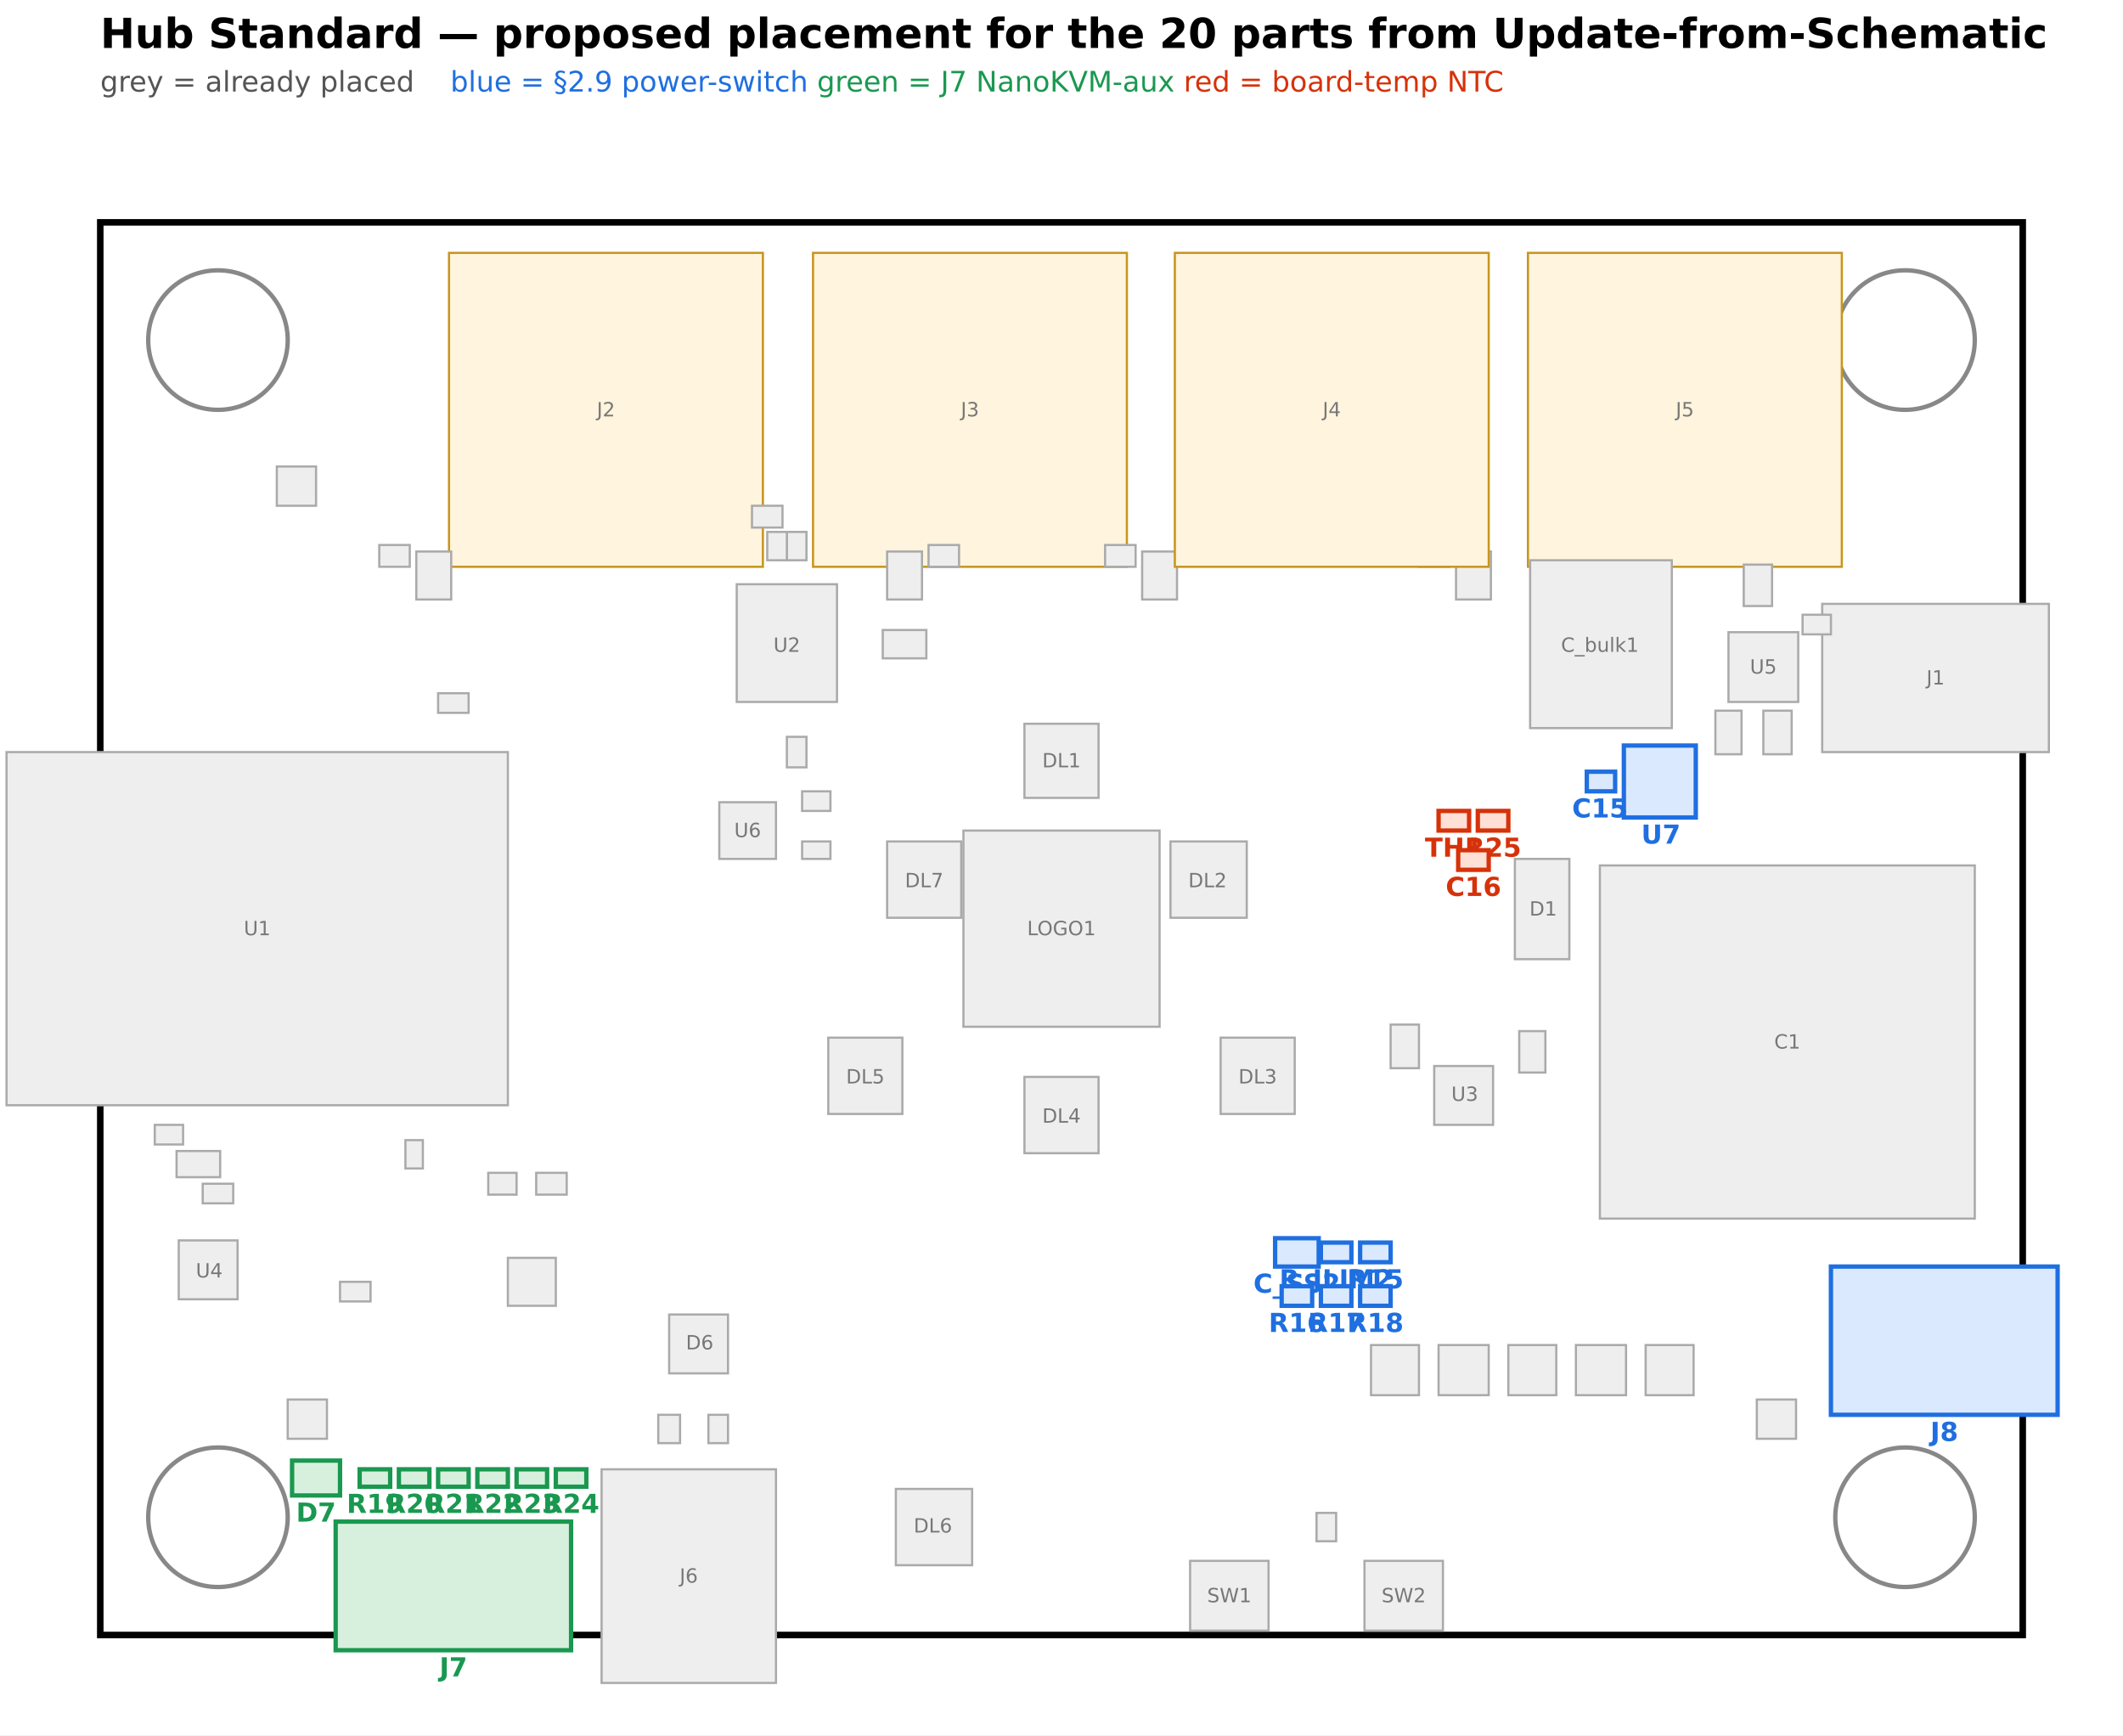
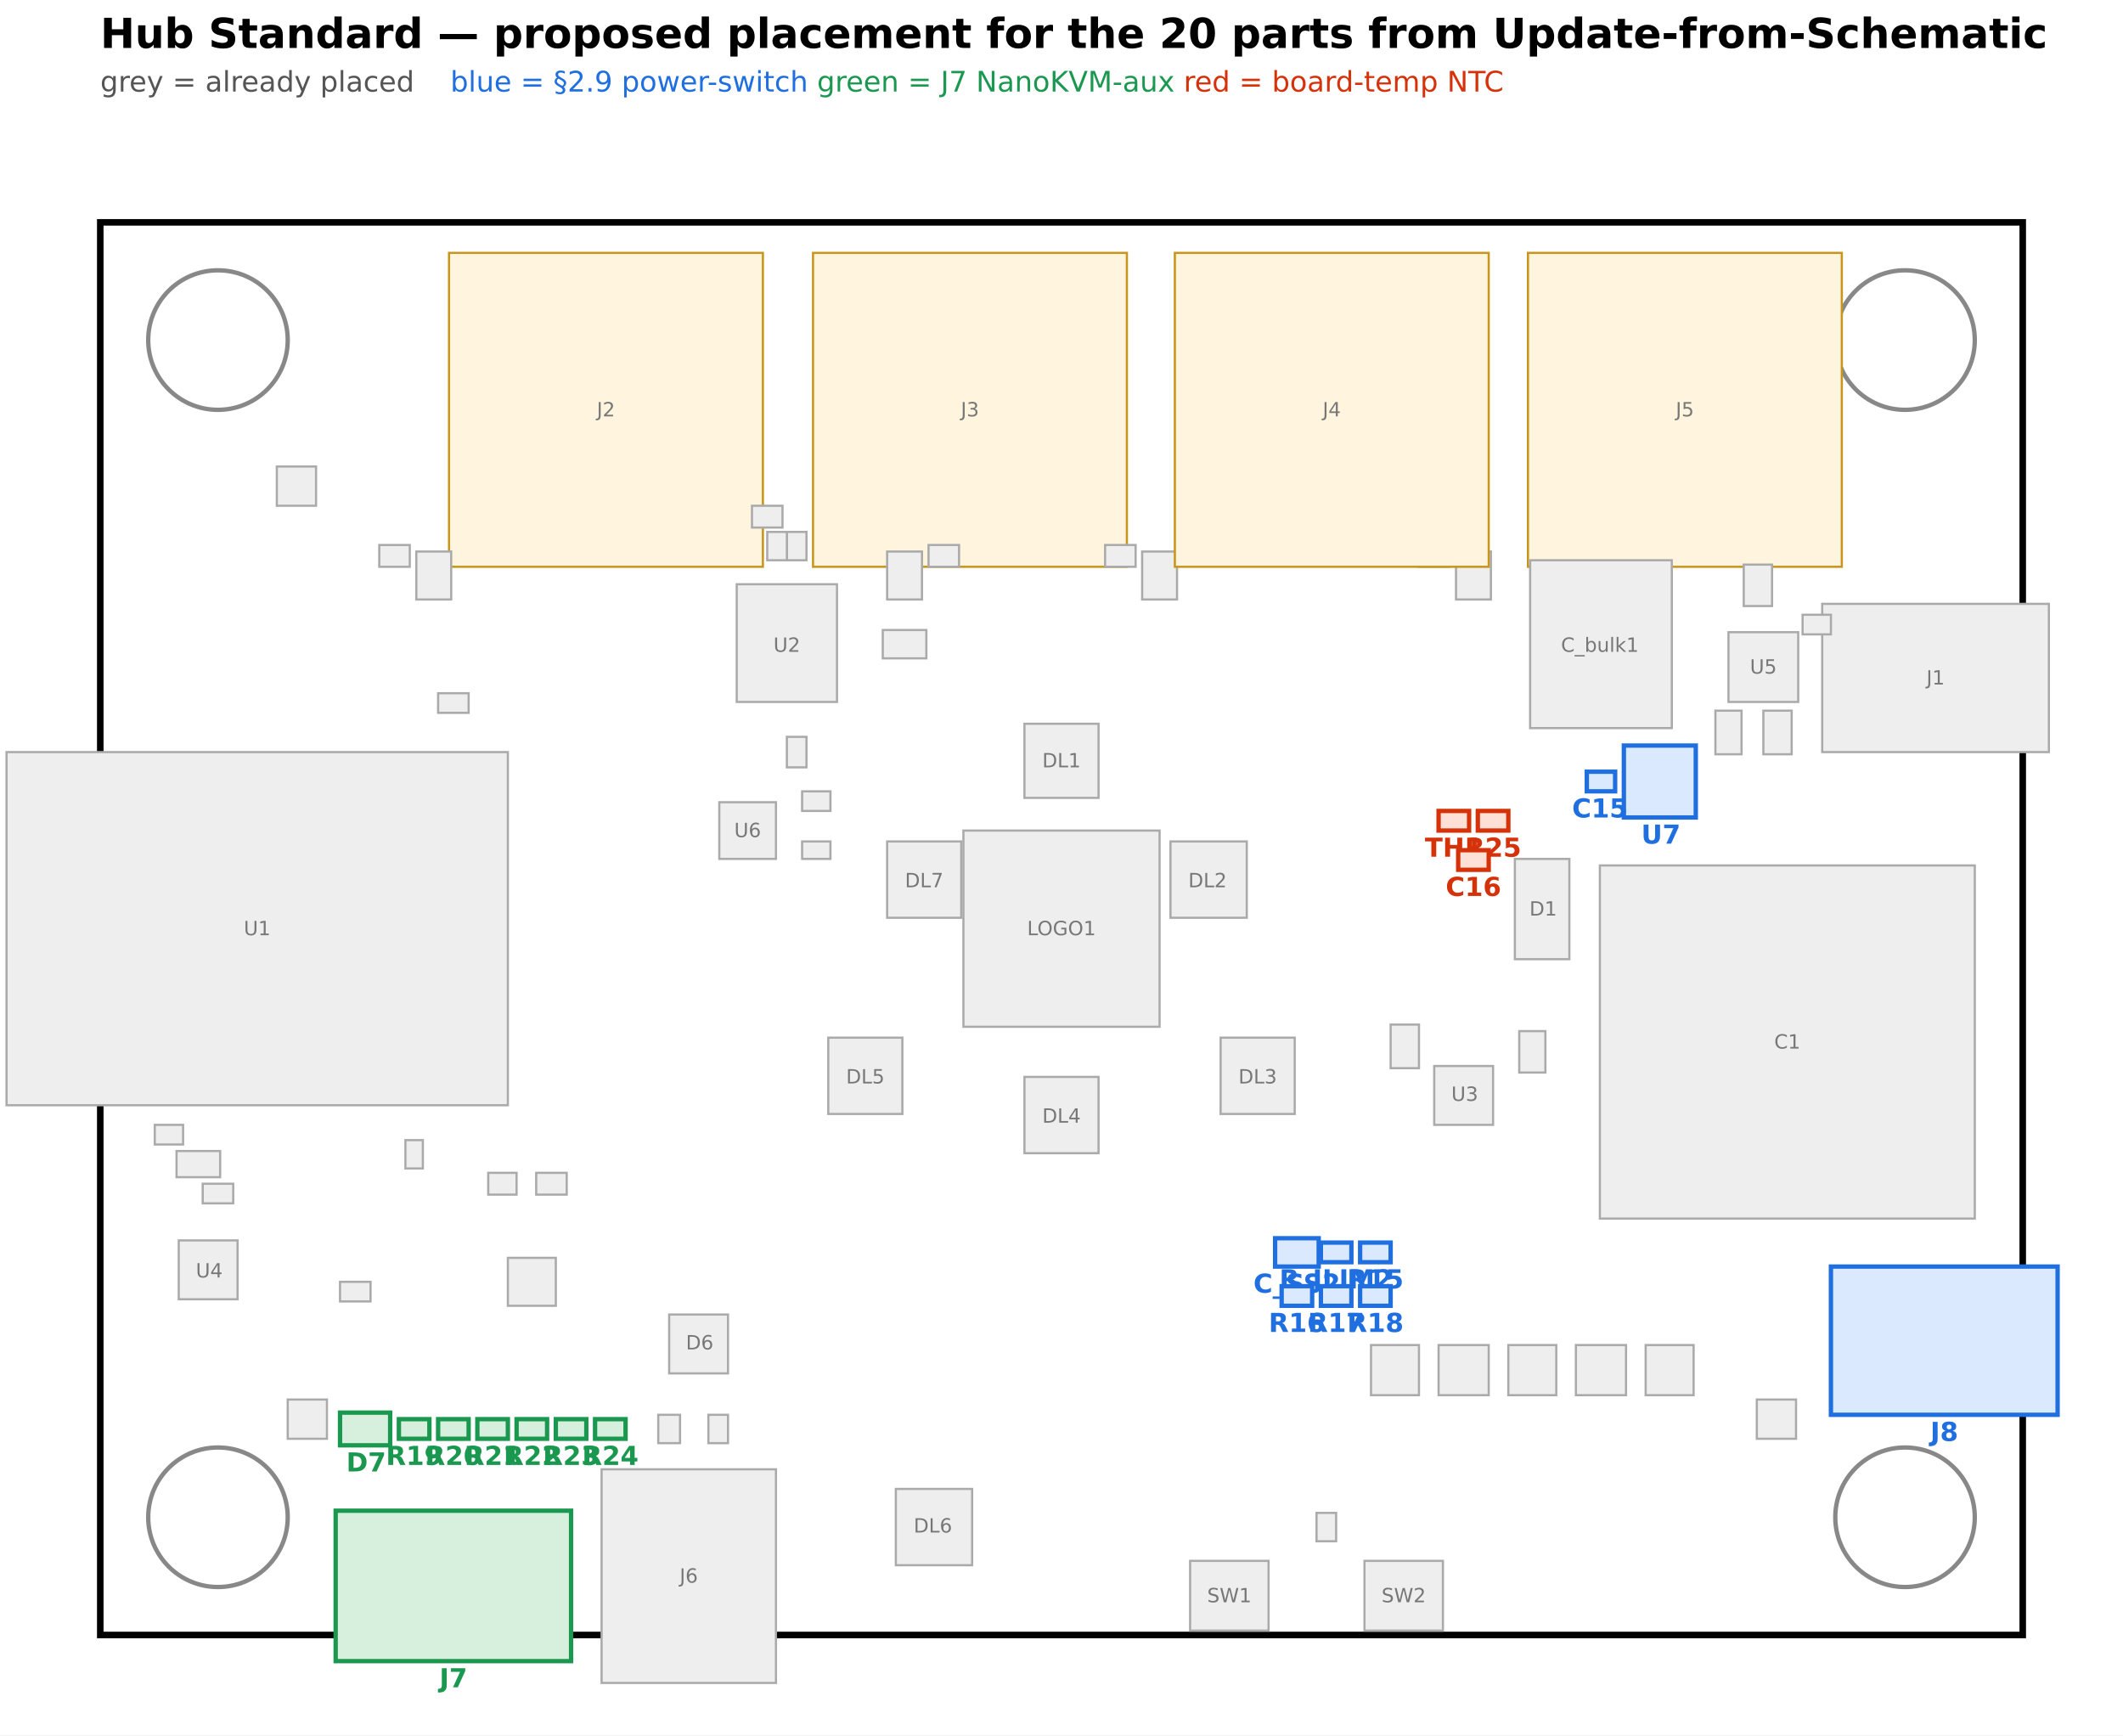
<svg xmlns="http://www.w3.org/2000/svg" width="974" height="796" font-family="DejaVu Sans, Arial, sans-serif">
  <rect width="974" height="796" fill="white" />
  <text x="46" y="22" font-size="19" font-weight="bold">Hub Standard — proposed placement for the 20 parts from Update-from-Schematic</text>
  <text x="46" y="42" font-size="13" fill="#555">grey = already placed    <tspan fill="#1f6fe0">blue = §2.9 power-switch</tspan>
    <tspan fill="#1a9850">green = J7 NanoKVM-aux</tspan>
    <tspan fill="#d6320a">red = board-temp NTC</tspan>
  </text>
  <rect x="46" y="102" width="882" height="648" fill="none" stroke="black" stroke-width="3" />
  <rect x="368" y="386" width="13" height="8" fill="#eeeeee" stroke="#aaaaaa" stroke-width="1" />
  <rect x="127" y="214" width="18" height="18" fill="#eeeeee" stroke="#aaaaaa" stroke-width="1" />
  <rect x="836" y="277" width="104" height="68" fill="#eeeeee" stroke="#aaaaaa" stroke-width="1" />
  <text x="888" y="314" font-size="9" fill="#777" text-anchor="middle">J1</text>
  <rect x="827" y="282" width="13" height="9" fill="#eeeeee" stroke="#aaaaaa" stroke-width="1" />
  <rect x="560" y="476" width="34" height="35" fill="#eeeeee" stroke="#aaaaaa" stroke-width="1" />
  <text x="577" y="497" font-size="9" fill="#777" text-anchor="middle">DL3</text>
  <rect x="668" y="253" width="16" height="22" fill="#eeeeee" stroke="#aaaaaa" stroke-width="1" />
  <rect x="338" y="268" width="46" height="54" fill="#eeeeee" stroke="#aaaaaa" stroke-width="1" />
  <text x="361" y="299" font-size="9" fill="#777" text-anchor="middle">U2</text>
  <rect x="373" y="116" width="144" height="144" fill="#fff4dd" stroke="#c8961e" stroke-width="1" />
  <text x="445" y="191" font-size="9" fill="#777" text-anchor="middle">J3</text>
  <rect x="361" y="244" width="9" height="13" fill="#eeeeee" stroke="#aaaaaa" stroke-width="1" />
  <circle cx="100" cy="696" r="32" fill="none" stroke="#888" stroke-width="2" />
  <circle cx="874" cy="156" r="32" fill="none" stroke="#888" stroke-width="2" />
  <rect x="793" y="290" width="32" height="32" fill="#eeeeee" stroke="#aaaaaa" stroke-width="1" />
  <text x="809" y="309" font-size="9" fill="#777" text-anchor="middle">U5</text>
  <rect x="174" y="250" width="14" height="10" fill="#eeeeee" stroke="#aaaaaa" stroke-width="1" />
  <rect x="787" y="326" width="12" height="20" fill="#eeeeee" stroke="#aaaaaa" stroke-width="1" />
  <rect x="71" y="516" width="13" height="9" fill="#eeeeee" stroke="#aaaaaa" stroke-width="1" />
  <rect x="651" y="250" width="14" height="10" fill="#eeeeee" stroke="#aaaaaa" stroke-width="1" />
  <rect x="629" y="617" width="22" height="23" fill="#eeeeee" stroke="#aaaaaa" stroke-width="1" />
  <rect x="411" y="683" width="35" height="35" fill="#eeeeee" stroke="#aaaaaa" stroke-width="1" />
  <text x="428" y="703" font-size="9" fill="#777" text-anchor="middle">DL6</text>
  <rect x="626" y="716" width="36" height="32" fill="#eeeeee" stroke="#aaaaaa" stroke-width="1" />
  <text x="644" y="735" font-size="9" fill="#777" text-anchor="middle">SW2</text>
  <rect x="224" y="538" width="13" height="10" fill="#eeeeee" stroke="#aaaaaa" stroke-width="1" />
  <rect x="546" y="716" width="36" height="32" fill="#eeeeee" stroke="#aaaaaa" stroke-width="1" />
  <text x="564" y="735" font-size="9" fill="#777" text-anchor="middle">SW1</text>
  <rect x="470" y="332" width="34" height="34" fill="#eeeeee" stroke="#aaaaaa" stroke-width="1" />
  <text x="487" y="352" font-size="9" fill="#777" text-anchor="middle">DL1</text>
  <rect x="206" y="116" width="144" height="144" fill="#fff4dd" stroke="#c8961e" stroke-width="1" />
  <text x="278" y="191" font-size="9" fill="#777" text-anchor="middle">J2</text>
  <rect x="470" y="494" width="34" height="35" fill="#eeeeee" stroke="#aaaaaa" stroke-width="1" />
  <text x="487" y="515" font-size="9" fill="#777" text-anchor="middle">DL4</text>
  <rect x="507" y="250" width="14" height="10" fill="#eeeeee" stroke="#aaaaaa" stroke-width="1" />
  <rect x="93" y="543" width="14" height="9" fill="#eeeeee" stroke="#aaaaaa" stroke-width="1" />
  <circle cx="100" cy="156" r="32" fill="none" stroke="#888" stroke-width="2" />
  <rect x="246" y="538" width="14" height="10" fill="#eeeeee" stroke="#aaaaaa" stroke-width="1" />
  <rect x="537" y="386" width="35" height="35" fill="#eeeeee" stroke="#aaaaaa" stroke-width="1" />
  <text x="554" y="407" font-size="9" fill="#777" text-anchor="middle">DL2</text>
  <rect x="806" y="642" width="18" height="18" fill="#eeeeee" stroke="#aaaaaa" stroke-width="1" />
  <circle cx="874" cy="696" r="32" fill="none" stroke="#888" stroke-width="2" />
  <rect x="201" y="318" width="14" height="9" fill="#eeeeee" stroke="#aaaaaa" stroke-width="1" />
  <rect x="3" y="345" width="230" height="162" fill="#eeeeee" stroke="#aaaaaa" stroke-width="1" />
  <text x="118" y="429" font-size="9" fill="#777" text-anchor="middle">U1</text>
  <rect x="81" y="528" width="20" height="12" fill="#eeeeee" stroke="#aaaaaa" stroke-width="1" />
  <rect x="307" y="603" width="27" height="27" fill="#eeeeee" stroke="#aaaaaa" stroke-width="1" />
  <text x="321" y="619" font-size="9" fill="#777" text-anchor="middle">D6</text>
  <rect x="352" y="244" width="9" height="13" fill="#eeeeee" stroke="#aaaaaa" stroke-width="1" />
  <rect x="325" y="649" width="9" height="13" fill="#eeeeee" stroke="#aaaaaa" stroke-width="1" />
  <rect x="368" y="363" width="13" height="9" fill="#eeeeee" stroke="#aaaaaa" stroke-width="1" />
  <rect x="697" y="473" width="12" height="19" fill="#eeeeee" stroke="#aaaaaa" stroke-width="1" />
  <rect x="809" y="326" width="13" height="20" fill="#eeeeee" stroke="#aaaaaa" stroke-width="1" />
  <rect x="407" y="386" width="34" height="35" fill="#eeeeee" stroke="#aaaaaa" stroke-width="1" />
  <text x="424" y="407" font-size="9" fill="#777" text-anchor="middle">DL7</text>
  <rect x="330" y="368" width="26" height="26" fill="#eeeeee" stroke="#aaaaaa" stroke-width="1" />
  <text x="343" y="384" font-size="9" fill="#777" text-anchor="middle">U6</text>
  <rect x="233" y="577" width="22" height="22" fill="#eeeeee" stroke="#aaaaaa" stroke-width="1" />
  <rect x="426" y="250" width="14" height="10" fill="#eeeeee" stroke="#aaaaaa" stroke-width="1" />
  <rect x="734" y="397" width="172" height="162" fill="#eeeeee" stroke="#aaaaaa" stroke-width="1" />
  <text x="820" y="481" font-size="9" fill="#777" text-anchor="middle">C1</text>
  <rect x="82" y="569" width="27" height="27" fill="#eeeeee" stroke="#aaaaaa" stroke-width="1" />
  <text x="96" y="586" font-size="9" fill="#777" text-anchor="middle">U4</text>
  <rect x="604" y="694" width="9" height="13" fill="#eeeeee" stroke="#aaaaaa" stroke-width="1" />
  <rect x="524" y="253" width="16" height="22" fill="#eeeeee" stroke="#aaaaaa" stroke-width="1" />
  <rect x="407" y="253" width="16" height="22" fill="#eeeeee" stroke="#aaaaaa" stroke-width="1" />
  <rect x="302" y="649" width="10" height="13" fill="#eeeeee" stroke="#aaaaaa" stroke-width="1" />
  <rect x="692" y="617" width="22" height="23" fill="#eeeeee" stroke="#aaaaaa" stroke-width="1" />
  <rect x="723" y="617" width="23" height="23" fill="#eeeeee" stroke="#aaaaaa" stroke-width="1" />
  <rect x="539" y="116" width="144" height="144" fill="#fff4dd" stroke="#c8961e" stroke-width="1" />
  <text x="611" y="191" font-size="9" fill="#777" text-anchor="middle">J4</text>
  <rect x="405" y="289" width="20" height="13" fill="#eeeeee" stroke="#aaaaaa" stroke-width="1" />
  <rect x="186" y="523" width="8" height="13" fill="#eeeeee" stroke="#aaaaaa" stroke-width="1" />
  <rect x="361" y="338" width="9" height="14" fill="#eeeeee" stroke="#aaaaaa" stroke-width="1" />
  <rect x="345" y="232" width="14" height="10" fill="#eeeeee" stroke="#aaaaaa" stroke-width="1" />
  <rect x="442" y="381" width="90" height="90" fill="#eeeeee" stroke="#aaaaaa" stroke-width="1" />
  <text x="487" y="429" font-size="9" fill="#777" text-anchor="middle">LOGO1</text>
  <rect x="191" y="253" width="16" height="22" fill="#eeeeee" stroke="#aaaaaa" stroke-width="1" />
  <rect x="380" y="476" width="34" height="35" fill="#eeeeee" stroke="#aaaaaa" stroke-width="1" />
  <text x="397" y="497" font-size="9" fill="#777" text-anchor="middle">DL5</text>
  <rect x="276" y="674" width="80" height="98" fill="#eeeeee" stroke="#aaaaaa" stroke-width="1" />
  <text x="316" y="726" font-size="9" fill="#777" text-anchor="middle">J6</text>
  <rect x="660" y="617" width="23" height="23" fill="#eeeeee" stroke="#aaaaaa" stroke-width="1" />
  <rect x="658" y="489" width="27" height="27" fill="#eeeeee" stroke="#aaaaaa" stroke-width="1" />
  <text x="672" y="505" font-size="9" fill="#777" text-anchor="middle">U3</text>
  <rect x="156" y="588" width="14" height="9" fill="#eeeeee" stroke="#aaaaaa" stroke-width="1" />
  <rect x="755" y="617" width="22" height="23" fill="#eeeeee" stroke="#aaaaaa" stroke-width="1" />
  <rect x="132" y="642" width="18" height="18" fill="#eeeeee" stroke="#aaaaaa" stroke-width="1" />
  <rect x="638" y="470" width="13" height="20" fill="#eeeeee" stroke="#aaaaaa" stroke-width="1" />
  <rect x="701" y="116" width="144" height="144" fill="#fff4dd" stroke="#c8961e" stroke-width="1" />
  <text x="773" y="191" font-size="9" fill="#777" text-anchor="middle">J5</text>
  <rect x="702" y="257" width="65" height="77" fill="#eeeeee" stroke="#aaaaaa" stroke-width="1" />
  <text x="734" y="299" font-size="9" fill="#777" text-anchor="middle">C_bulk1</text>
  <rect x="695" y="394" width="25" height="46" fill="#eeeeee" stroke="#aaaaaa" stroke-width="1" />
  <text x="708" y="420" font-size="9" fill="#777" text-anchor="middle">D1</text>
  <rect x="800" y="259" width="13" height="19" fill="#eeeeee" stroke="#aaaaaa" stroke-width="1" />
  <rect x="745" y="342" width="33" height="33" fill="#dbe9ff" stroke="#1f6fe0" stroke-width="2" />
  <text x="762" y="387" font-size="12" fill="#1f6fe0" font-weight="bold" text-anchor="middle">U7</text>
  <rect x="728" y="354" width="13" height="9" fill="#dbe9ff" stroke="#1f6fe0" stroke-width="2" />
  <text x="734" y="375" font-size="12" fill="#1f6fe0" font-weight="bold" text-anchor="middle">C15</text>
  <rect x="585" y="568" width="20" height="13" fill="#dbe9ff" stroke="#1f6fe0" stroke-width="2" />
  <text x="595" y="593" font-size="12" fill="#1f6fe0" font-weight="bold" text-anchor="middle">C_SS2</text>
  <rect x="606" y="570" width="14" height="9" fill="#dbe9ff" stroke="#1f6fe0" stroke-width="2" />
  <text x="613" y="591" font-size="12" fill="#1f6fe0" font-weight="bold" text-anchor="middle">R_ILIM2</text>
  <rect x="624" y="570" width="14" height="9" fill="#dbe9ff" stroke="#1f6fe0" stroke-width="2" />
  <text x="631" y="591" font-size="12" fill="#1f6fe0" font-weight="bold" text-anchor="middle">R15</text>
  <rect x="588" y="590" width="14" height="9" fill="#dbe9ff" stroke="#1f6fe0" stroke-width="2" />
  <text x="595" y="611" font-size="12" fill="#1f6fe0" font-weight="bold" text-anchor="middle">R16</text>
  <rect x="606" y="590" width="14" height="9" fill="#dbe9ff" stroke="#1f6fe0" stroke-width="2" />
  <text x="613" y="611" font-size="12" fill="#1f6fe0" font-weight="bold" text-anchor="middle">R17</text>
  <rect x="624" y="590" width="14" height="9" fill="#dbe9ff" stroke="#1f6fe0" stroke-width="2" />
  <text x="631" y="611" font-size="12" fill="#1f6fe0" font-weight="bold" text-anchor="middle">R18</text>
  <rect x="840" y="581" width="104" height="68" fill="#dbe9ff" stroke="#1f6fe0" stroke-width="2" />
  <text x="892" y="661" font-size="12" fill="#1f6fe0" font-weight="bold" text-anchor="middle">J8</text>
  <rect x="660" y="372" width="14" height="9" fill="#ffe0d6" stroke="#d6320a" stroke-width="2" />
  <text x="667" y="393" font-size="12" fill="#d6320a" font-weight="bold" text-anchor="middle">TH1</text>
  <rect x="678" y="372" width="14" height="9" fill="#ffe0d6" stroke="#d6320a" stroke-width="2" />
  <text x="685" y="393" font-size="12" fill="#d6320a" font-weight="bold" text-anchor="middle">R25</text>
  <rect x="669" y="390" width="14" height="9" fill="#ffe0d6" stroke="#d6320a" stroke-width="2" />
  <text x="676" y="411" font-size="12" fill="#d6320a" font-weight="bold" text-anchor="middle">C16</text>
-   <rect x="154" y="698" width="108" height="59" fill="#d7f0dd" stroke="#1a9850" stroke-width="2" />
-   <text x="208" y="769" font-size="12" fill="#1a9850" font-weight="bold" text-anchor="middle">J7</text>
-   <rect x="134" y="670" width="22" height="16" fill="#d7f0dd" stroke="#1a9850" stroke-width="2" />
-   <text x="145" y="698" font-size="12" fill="#1a9850" font-weight="bold" text-anchor="middle">D7</text>
-   <rect x="165" y="674" width="14" height="8" fill="#d7f0dd" stroke="#1a9850" stroke-width="2" />
-   <text x="172" y="694" font-size="12" fill="#1a9850" font-weight="bold" text-anchor="middle">R19</text>
-   <rect x="183" y="674" width="14" height="8" fill="#d7f0dd" stroke="#1a9850" stroke-width="2" />
-   <text x="190" y="694" font-size="12" fill="#1a9850" font-weight="bold" text-anchor="middle">R20</text>
-   <rect x="201" y="674" width="14" height="8" fill="#d7f0dd" stroke="#1a9850" stroke-width="2" />
-   <text x="208" y="694" font-size="12" fill="#1a9850" font-weight="bold" text-anchor="middle">R21</text>
-   <rect x="219" y="674" width="14" height="8" fill="#d7f0dd" stroke="#1a9850" stroke-width="2" />
-   <text x="226" y="694" font-size="12" fill="#1a9850" font-weight="bold" text-anchor="middle">R22</text>
-   <rect x="237" y="674" width="14" height="8" fill="#d7f0dd" stroke="#1a9850" stroke-width="2" />
-   <text x="244" y="694" font-size="12" fill="#1a9850" font-weight="bold" text-anchor="middle">R23</text>
-   <rect x="255" y="674" width="14" height="8" fill="#d7f0dd" stroke="#1a9850" stroke-width="2" />
-   <text x="262" y="694" font-size="12" fill="#1a9850" font-weight="bold" text-anchor="middle">R24</text>
+   <rect x="154" y="693" width="108" height="69" fill="#d7f0dd" stroke="#1a9850" stroke-width="2" />
+   <text x="208" y="774" font-size="12" fill="#1a9850" font-weight="bold" text-anchor="middle">J7</text>
+   <rect x="156" y="648" width="23" height="15" fill="#d7f0dd" stroke="#1a9850" stroke-width="2" />
+   <text x="168" y="675" font-size="12" fill="#1a9850" font-weight="bold" text-anchor="middle">D7</text>
+   <rect x="183" y="651" width="14" height="9" fill="#d7f0dd" stroke="#1a9850" stroke-width="2" />
+   <text x="190" y="672" font-size="12" fill="#1a9850" font-weight="bold" text-anchor="middle">R19</text>
+   <rect x="201" y="651" width="14" height="9" fill="#d7f0dd" stroke="#1a9850" stroke-width="2" />
+   <text x="208" y="672" font-size="12" fill="#1a9850" font-weight="bold" text-anchor="middle">R20</text>
+   <rect x="219" y="651" width="14" height="9" fill="#d7f0dd" stroke="#1a9850" stroke-width="2" />
+   <text x="226" y="672" font-size="12" fill="#1a9850" font-weight="bold" text-anchor="middle">R21</text>
+   <rect x="237" y="651" width="14" height="9" fill="#d7f0dd" stroke="#1a9850" stroke-width="2" />
+   <text x="244" y="672" font-size="12" fill="#1a9850" font-weight="bold" text-anchor="middle">R22</text>
+   <rect x="255" y="651" width="14" height="9" fill="#d7f0dd" stroke="#1a9850" stroke-width="2" />
+   <text x="262" y="672" font-size="12" fill="#1a9850" font-weight="bold" text-anchor="middle">R23</text>
+   <rect x="273" y="651" width="14" height="9" fill="#d7f0dd" stroke="#1a9850" stroke-width="2" />
+   <text x="280" y="672" font-size="12" fill="#1a9850" font-weight="bold" text-anchor="middle">R24</text>
</svg>
